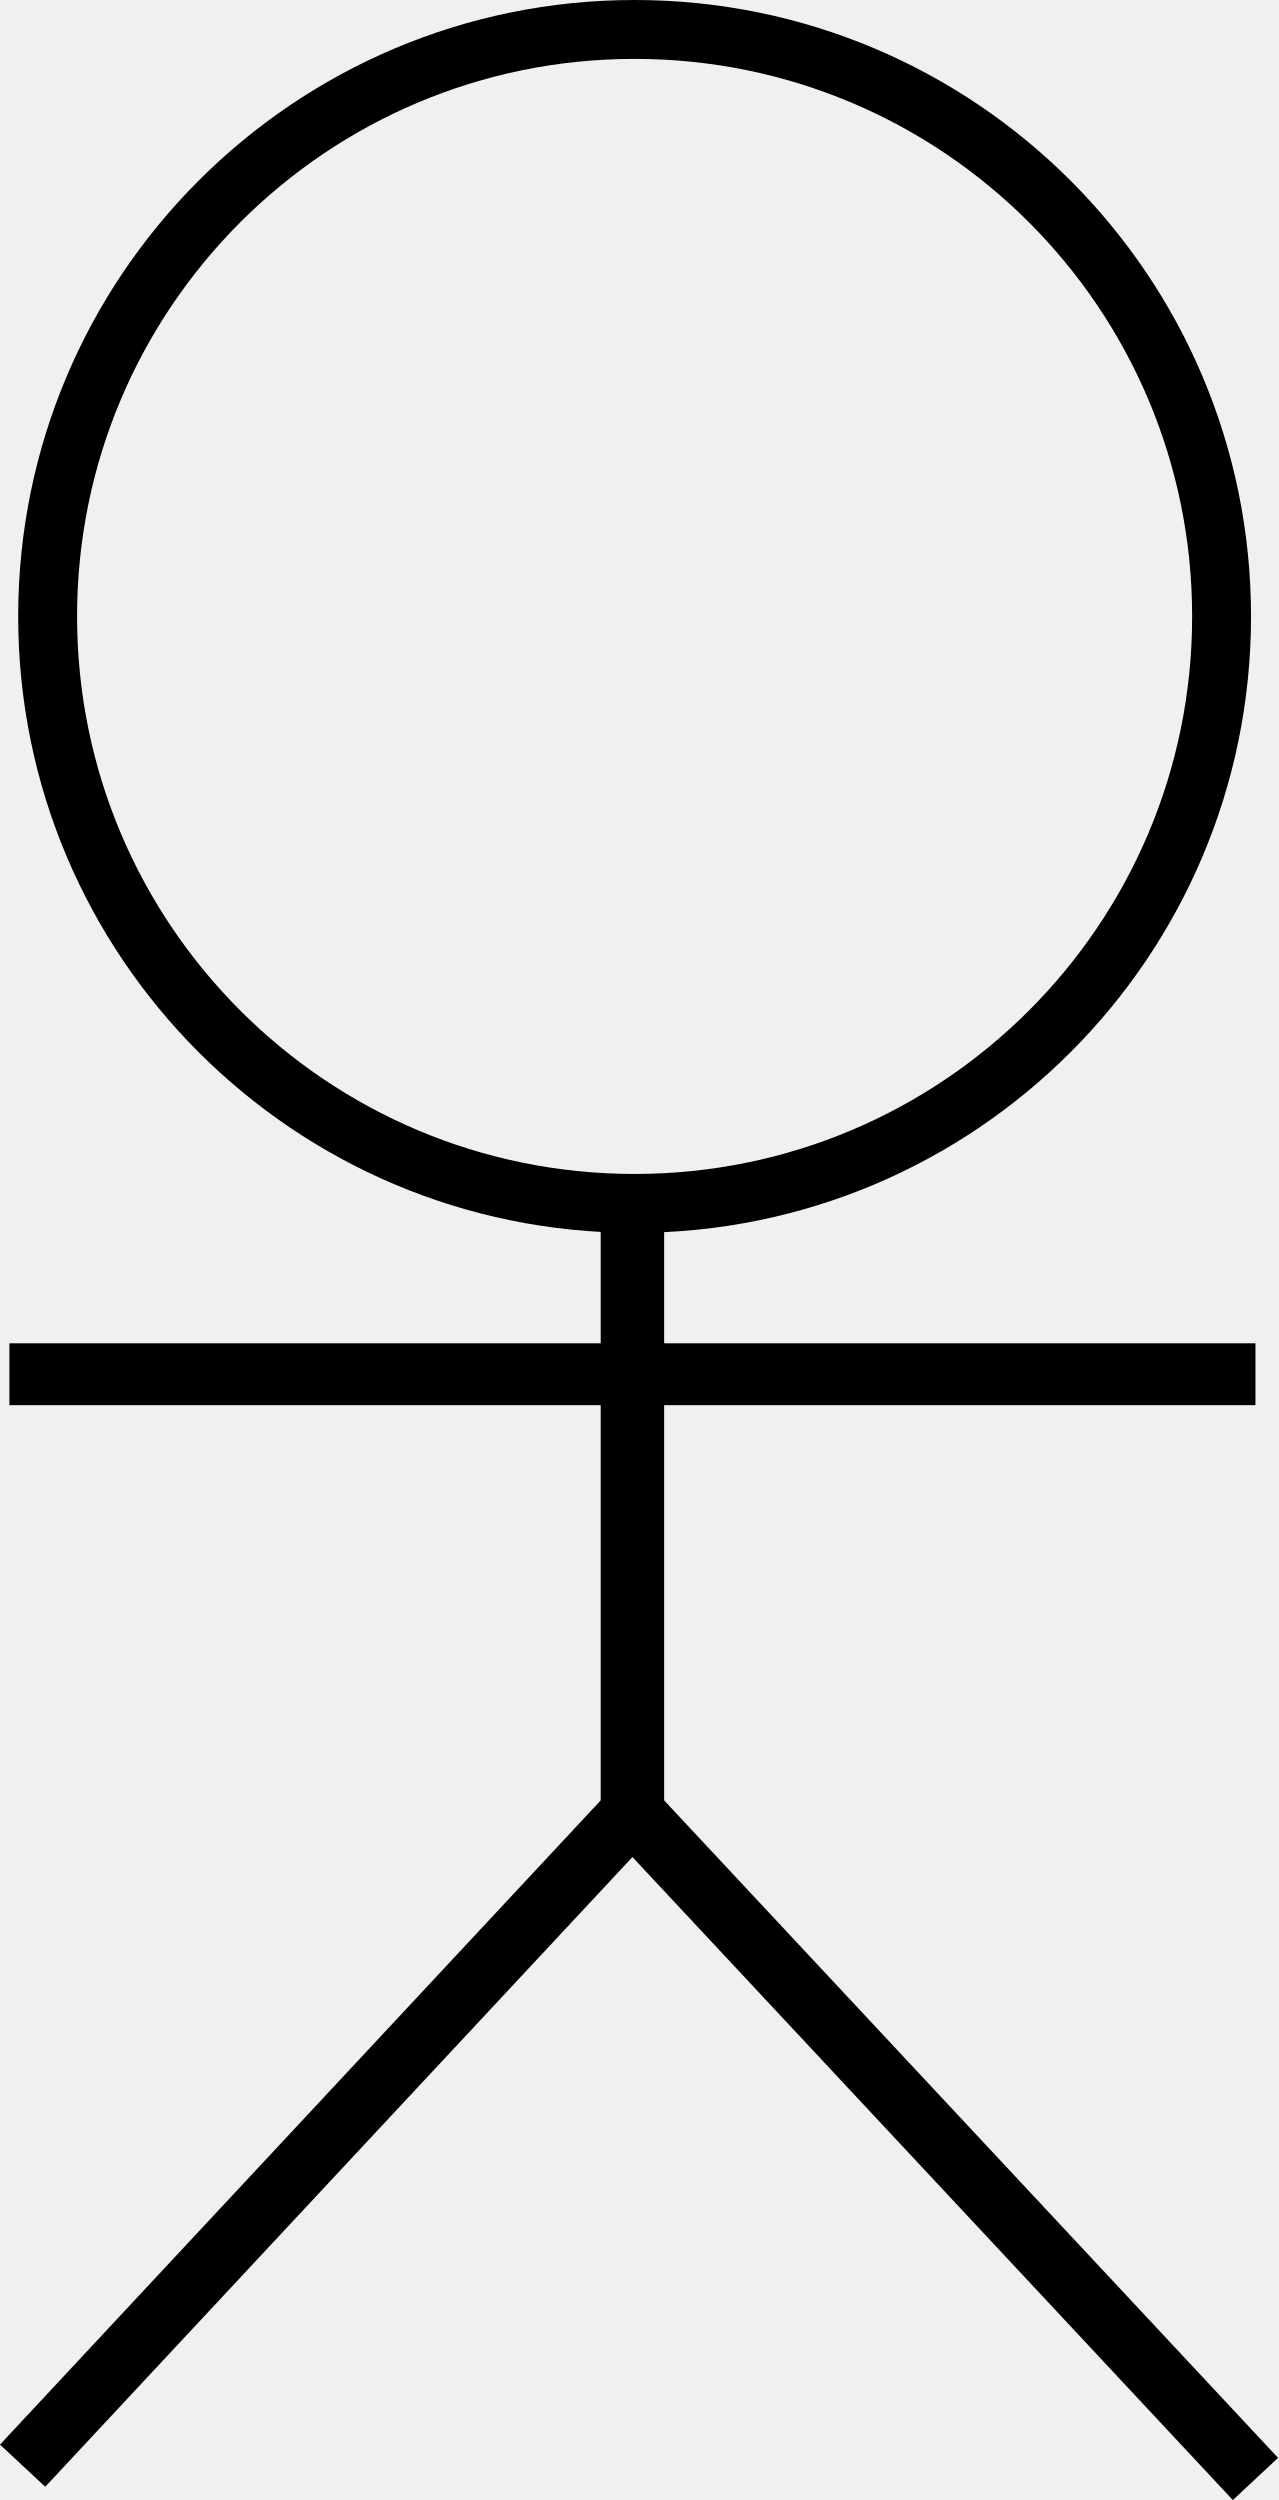
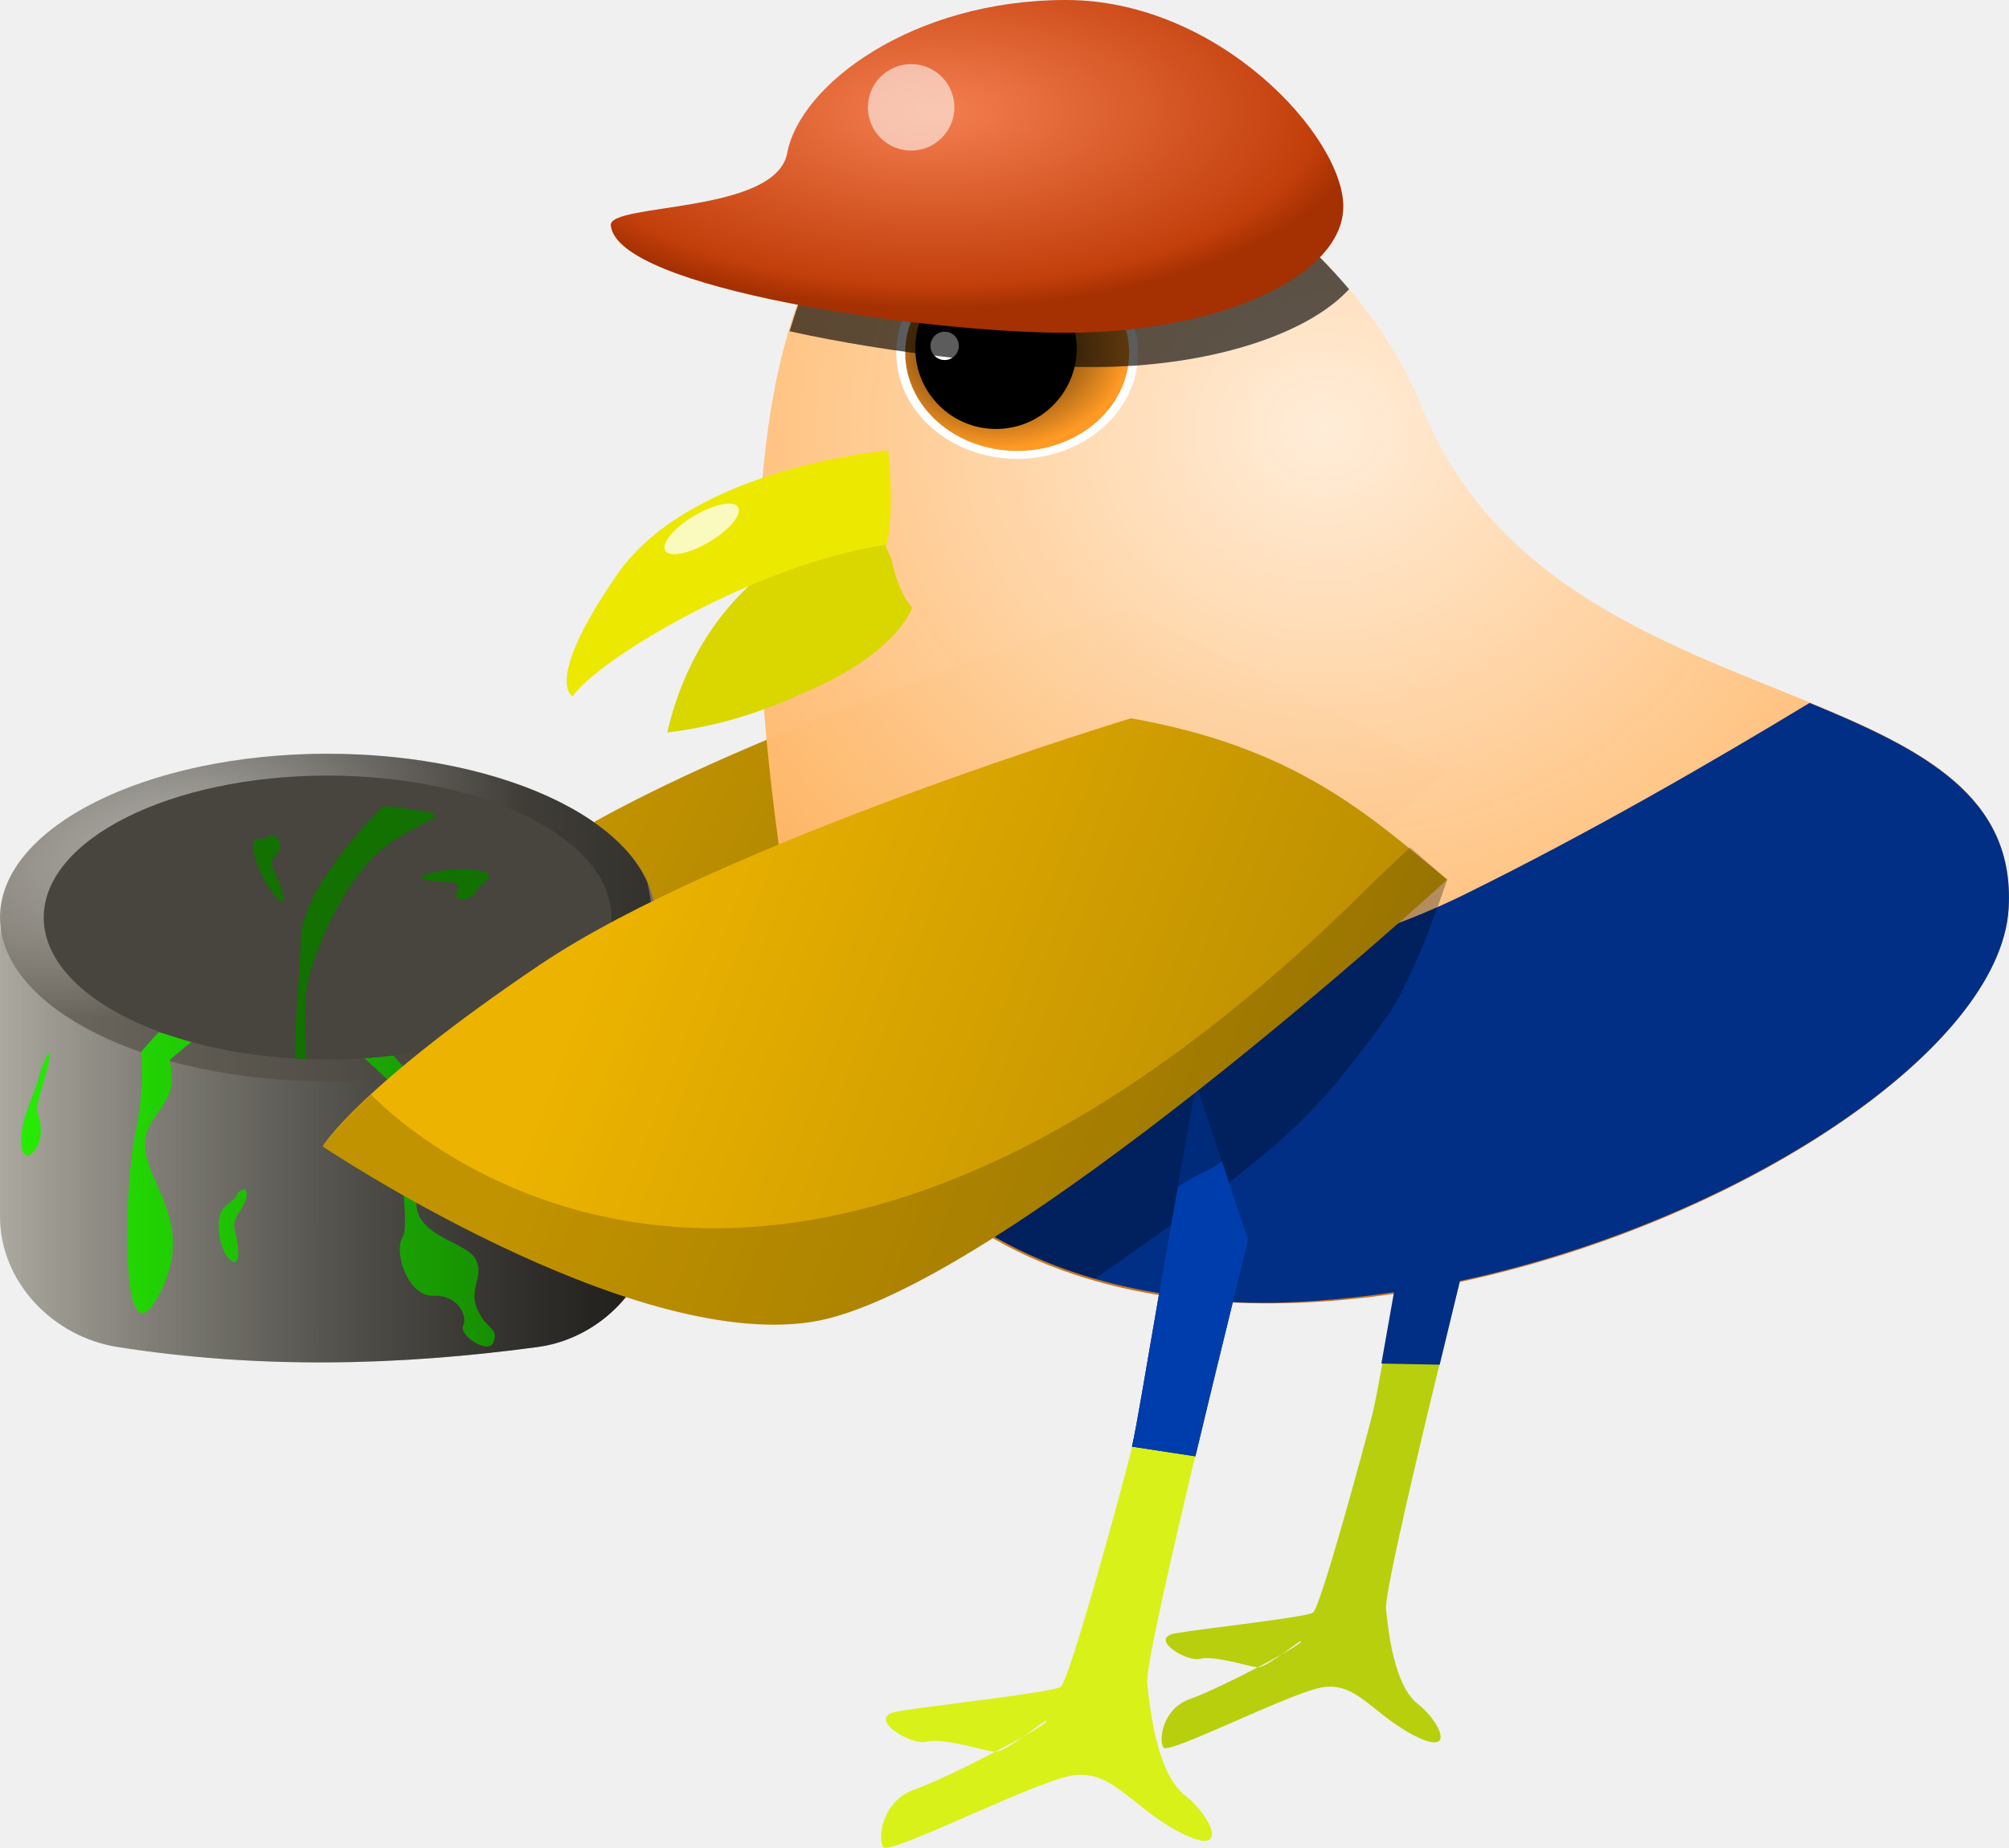
- <svg xmlns="http://www.w3.org/2000/svg" width="19.923" height="38.971" viewBox="0 0 19.923 38.971" version="1.1" id="svg8">
-   <defs id="defs2" />
-   <g id="layer1" transform="translate(-6.15455,-1084.739)">
-     <circle style="opacity:1;fill:none;fill-opacity:1;fill-rule:nonzero;stroke:#000000;stroke-width:0.918;stroke-linecap:butt;stroke-linejoin:miter;stroke-miterlimit:4;stroke-dasharray:none;stroke-dashoffset:0.5;stroke-opacity:1" id="path4744" cx="16.047" cy="1094.348" r="9.15" />
-     <path style="fill:none;fill-rule:evenodd;stroke:#000000;stroke-width:0.989;stroke-linecap:butt;stroke-linejoin:miter;stroke-miterlimit:4;stroke-dasharray:none;stroke-opacity:1" d="m 16.013,1103.561 v 9.419" id="path4748" />
-     <path style="fill:none;fill-rule:evenodd;stroke:#000000;stroke-width:0.964;stroke-linecap:butt;stroke-linejoin:miter;stroke-miterlimit:4;stroke-dasharray:none;stroke-opacity:1" d="M 25.725,1106.161 H 6.301" id="path4750" />
-     <path style="fill:none;fill-rule:evenodd;stroke:#000000;stroke-width:0.964;stroke-linecap:butt;stroke-linejoin:miter;stroke-miterlimit:4;stroke-dasharray:none;stroke-opacity:1" d="m 6.507,1123.175 9.506,-10.194 9.712,10.401" id="path4752" />
+ <svg xmlns="http://www.w3.org/2000/svg" xmlns:xlink="http://www.w3.org/1999/xlink" width="55.429" height="50.989" viewBox="0 0 55.429 50.989" version="1.1" id="svg8">
+   <defs id="defs2">
+     <linearGradient id="linearGradient1023">
+       <stop style="stop-color:#f47e50;stop-opacity:1" offset="0" id="stop1019" />
+       <stop id="stop1027" offset="0.883" style="stop-color:#c23f0b;stop-opacity:1;" />
+       <stop style="stop-color:#a53002;stop-opacity:1" offset="1" id="stop1021" />
+     </linearGradient>
+     <linearGradient id="linearGradient982">
+       <stop style="stop-color:#000000;stop-opacity:0.023" offset="0" id="stop978" />
+       <stop style="stop-color:#000000;stop-opacity:0.551" offset="1" id="stop980" />
+     </linearGradient>
+     <linearGradient id="linearGradient922">
+       <stop style="stop-color:#d5d3cf;stop-opacity:1" offset="0" id="stop918" />
+       <stop style="stop-color:#736e64;stop-opacity:1" offset="1" id="stop920" />
+     </linearGradient>
+     <linearGradient id="linearGradient914">
+       <stop style="stop-color:#afada3;stop-opacity:1" offset="0" id="stop910" />
+       <stop style="stop-color:#413f39;stop-opacity:1" offset="1" id="stop912" />
+     </linearGradient>
+     <linearGradient id="linearGradient906">
+       <stop style="stop-color:#c39401;stop-opacity:1" offset="0" id="stop902" />
+       <stop style="stop-color:#8e6c01;stop-opacity:1" offset="1" id="stop904" />
+     </linearGradient>
+     <linearGradient id="linearGradient898">
+       <stop style="stop-color:#ecb300;stop-opacity:1;" offset="0" id="stop894" />
+       <stop style="stop-color:#b78b01;stop-opacity:1" offset="1" id="stop896" />
+     </linearGradient>
+     <linearGradient id="linearGradient888">
+       <stop style="stop-color:#ffedd9;stop-opacity:1;" offset="0" id="stop884" />
+       <stop id="stop951" offset="0.753" style="stop-color:#ffb15c;stop-opacity:0.976;" />
+       <stop style="stop-color:#a95800;stop-opacity:0.973" offset="1" id="stop886" />
+     </linearGradient>
+     <linearGradient id="linearGradient880">
+       <stop style="stop-color:#1a0e00;stop-opacity:1" offset="0" id="stop876" />
+       <stop style="stop-color:#ff9a24;stop-opacity:1" offset="1" id="stop878" />
+     </linearGradient>
+     <radialGradient xlink:href="#linearGradient880" id="radialGradient882" cx="15.89" cy="1102.015" fx="15.89" fy="1102.015" r="0.971" gradientTransform="matrix(3.748792,0,0,2.791069,-43.56748,-1984.852)" gradientUnits="userSpaceOnUse" />
+     <radialGradient xlink:href="#linearGradient888" id="radialGradient890" cx="20.156" cy="1102.407" fx="20.156" fy="1102.407" r="5.424" gradientTransform="matrix(5.373876,0,0,4.787942,-83.26552,-4185.17)" gradientUnits="userSpaceOnUse" />
+     <linearGradient xlink:href="#linearGradient898" id="linearGradient900" x1="12.905" y1="1106.514" x2="19.559" y2="1109.048" gradientUnits="userSpaceOnUse" gradientTransform="matrix(3.180314,0,0,3.180314,-35.43797,-2413.11)" />
+     <linearGradient xlink:href="#linearGradient906" id="linearGradient908" x1="12.581" y1="1105.64" x2="18.967" y2="1108.442" gradientUnits="userSpaceOnUse" gradientTransform="matrix(3.180314,0,0,3.180314,-35.43797,-2413.11)" />
+     <linearGradient xlink:href="#linearGradient914" id="linearGradient916" x1="7.539" y1="1108.076" x2="13.224" y2="1108.076" gradientUnits="userSpaceOnUse" gradientTransform="matrix(3.180314,0,0,3.219008,-35.43797,-2455.901)" />
+     <radialGradient xlink:href="#linearGradient922" id="radialGradient924" cx="9.386" cy="1105.102" fx="9.386" fy="1105.102" r="2.842" gradientTransform="matrix(3.084407,-0.7751325,0.3996319,1.590215,-476.3076,-645.7502)" gradientUnits="userSpaceOnUse" />
+     <linearGradient xlink:href="#linearGradient982" id="linearGradient984" x1="7.539" y1="1108.22" x2="13.224" y2="1108.22" gradientUnits="userSpaceOnUse" gradientTransform="matrix(3.180314,0,0,3.180314,-35.43797,-2413.11)" />
+     <radialGradient xlink:href="#linearGradient1023" id="radialGradient1025" cx="15.618" cy="1099.216" fx="15.618" fy="1099.216" r="3.177" gradientTransform="matrix(3.777488,0,0,1.716432,-44.65892,-802.3699)" gradientUnits="userSpaceOnUse" />
+   </defs>
+   <g id="layer1" transform="translate(11.46073,-1081.278)">
+     <path id="path868" d="m 19.741,1098.072 c 0,0 -11.312,3.429 -16.322,6.811 -5.01,3.383 -5.979,5.002 -5.979,5.002 0,0 8.404,5.635 13.494,4.843 5.091,-0.792 17.534,-12.207 17.534,-12.207 z" style="fill:url(#linearGradient908);fill-opacity:1;fill-rule:evenodd;stroke:none;stroke-width:2.327px;stroke-linecap:butt;stroke-linejoin:miter;stroke-opacity:1" />
+     <path id="path852" d="m 29.129,1115.375 c 0,0 -2.416,9.63 -2.349,10.301 0.067,0.672 0.235,2.114 0.872,2.617 0.638,0.503 1.074,1.477 -0.101,0.873 -1.174,-0.604 -1.611,-1.543 -2.617,-1.309 -1.007,0.235 -4.161,1.845 -4.295,1.644 -0.134,-0.2 -0.034,-1.074 0.738,-1.342 0.772,-0.27 2.953,-1.409 3.054,-1.577 0.101,-0.165 -0.94,0.738 -1.208,0.705 -0.268,-0.035 -1.208,-0.336 -1.577,-0.235 -0.369,0.099 -1.443,-0.571 -0.671,-0.705 0.772,-0.134 3.59,-0.437 3.792,-0.571 0.201,-0.134 1.409,-4.563 1.644,-5.503 0.235,-0.94 1.51,-8.523 1.51,-8.523 z" style="display:inline;fill:#b8cf0d;fill-opacity:1;fill-rule:evenodd;stroke:none;stroke-width:0.066px;stroke-linecap:butt;stroke-linejoin:miter;stroke-opacity:1" />
+     <path style="fill:url(#radialGradient890);fill-opacity:1;fill-rule:evenodd;stroke:none;stroke-width:1.606px;stroke-linecap:butt;stroke-linejoin:miter;stroke-opacity:1" d="m 43.958,1106.346 c -0.469,8.002 -30.403,19.711 -33.609,0.361 -5.155,-31.11 13.82,-23.177 17.431,-14.175 3.595,8.964 16.582,6.917 16.178,13.813 z" id="path817" />
+     <path id="path821" d="m 13.707,1098.046 c 0,0 -0.389,1.182 -2.689,2.215 -0.815,0.366 -2.137,0.996 -4.07,1.23 1.216,-5.199 5.869,-6.009 5.91,-5.787 0,0 -1.373,-2.659 0.271,0.991 0.22,1.028 0.579,1.351 0.579,1.351 z" style="fill:#d9d600;fill-opacity:1;fill-rule:evenodd;stroke:none;stroke-width:2.463px;stroke-linecap:butt;stroke-linejoin:miter;stroke-opacity:1" />
+     <path style="fill:#ece800;fill-opacity:1;fill-rule:evenodd;stroke:none;stroke-width:2.463px;stroke-linecap:butt;stroke-linejoin:miter;stroke-opacity:1" d="m 13.045,1093.708 c 0,0 -5.425,0.454 -7.478,3.423 -2.053,2.969 -1.228,3.365 -1.228,3.365 0.659,-0.989 5.015,-3.645 8.669,-4.19 0.22,-1.113 0.037,-2.598 0.037,-2.598 z" id="path819" />
+     <ellipse style="opacity:1;fill:#ffffff;fill-opacity:1;fill-rule:nonzero;stroke:none;stroke-width:2.491;stroke-linecap:butt;stroke-linejoin:bevel;stroke-miterlimit:4;stroke-dasharray:none;stroke-dashoffset:0.5;stroke-opacity:1" id="path827" cx="16.603" cy="1091.011" rx="3.336" ry="2.928" />
+     <ellipse ry="2.711" rx="3.089" cy="1091.011" cx="16.603" id="ellipse829" style="opacity:1;fill:url(#radialGradient882);fill-opacity:1;fill-rule:nonzero;stroke:none;stroke-width:2.306;stroke-linecap:butt;stroke-linejoin:bevel;stroke-miterlimit:4;stroke-dasharray:none;stroke-dashoffset:0.5;stroke-opacity:1" />
+     <circle style="opacity:1;fill:#000000;fill-opacity:1;fill-rule:nonzero;stroke:none;stroke-width:2.09;stroke-linecap:butt;stroke-linejoin:bevel;stroke-miterlimit:4;stroke-dasharray:none;stroke-dashoffset:0.5;stroke-opacity:1" id="path835" cx="16.02" cy="1090.888" r="2.227" />
+     <circle r="0.391" cy="1090.822" cx="14.603" id="circle864" style="opacity:1;fill:#ffffff;fill-opacity:1;fill-rule:nonzero;stroke:none;stroke-width:0.367;stroke-linecap:butt;stroke-linejoin:bevel;stroke-miterlimit:4;stroke-dasharray:none;stroke-dashoffset:0.5;stroke-opacity:1" />
+     <path style="opacity:1;fill:#000000;fill-opacity:0.64;fill-rule:nonzero;stroke:none;stroke-width:1.025;stroke-linecap:butt;stroke-linejoin:bevel;stroke-miterlimit:4;stroke-dasharray:none;stroke-dashoffset:0.5;stroke-opacity:1" d="m 17.523,1084.512 c -3.03,-0.255 -5.843,1.325 -7.199,5.907 2.778,0.616 6.264,0.988 8.367,0.988 3.186,0 5.916,-0.889 7.069,-2.149 -2.136,-2.531 -5.28,-4.497 -8.237,-4.746 z" id="path1014" />
+     <path style="opacity:1;fill:url(#radialGradient1025);fill-opacity:1;fill-rule:nonzero;stroke:none;stroke-width:1.025;stroke-linecap:butt;stroke-linejoin:bevel;stroke-miterlimit:4;stroke-dasharray:none;stroke-dashoffset:0.5;stroke-opacity:1" d="m 25.601,1086.977 c 1.18e-4,1.924 -3.427,3.484 -7.654,3.484 -3.841,0 -12.4,-1.208 -12.555,-2.966 -0.055,-0.625 4.55,-0.305 4.866,-1.992 0.355,-1.892 3.462,-4.225 7.69,-4.225 4.227,0 7.654,3.774 7.654,5.699 z" id="path825" />
+     <path style="display:inline;fill:#d8f119;fill-opacity:1;fill-rule:evenodd;stroke:none;stroke-width:0.079px;stroke-linecap:butt;stroke-linejoin:miter;stroke-opacity:1" d="m 22.977,1115.488 c 0,0 -2.866,11.424 -2.786,12.22 0.08,0.797 0.279,2.508 1.035,3.105 0.756,0.597 1.274,1.751 -0.119,1.035 -1.393,-0.717 -1.911,-1.831 -3.105,-1.552 -1.194,0.28 -4.936,2.189 -5.095,1.95 -0.159,-0.238 -0.04,-1.274 0.876,-1.592 0.915,-0.32 3.503,-1.672 3.622,-1.871 0.119,-0.197 -1.114,0.876 -1.433,0.836 -0.318,-0.041 -1.433,-0.398 -1.871,-0.28 -0.438,0.118 -1.712,-0.677 -0.796,-0.836 0.915,-0.159 4.259,-0.518 4.498,-0.677 0.239,-0.159 1.672,-5.413 1.95,-6.527 0.279,-1.115 1.791,-10.11 1.791,-10.11 z" id="path5079" />
+     <path style="fill:#002f85;fill-opacity:1;fill-rule:evenodd;stroke:none;stroke-width:3.18px;stroke-linecap:butt;stroke-linejoin:miter;stroke-opacity:1" d="m 38.468,1100.674 c -2.604,1.575 -5.986,3.546 -9.56,5.305 -6.261,3.081 -17.392,3.826 -17.392,3.826 l 2.18,3.864 c 1.827,1.823 4.2,2.866 6.826,3.292 -0.349,2 -0.627,3.71 -0.752,4.236 l 1.752,0.267 c 0.388,-1.612 0.81,-3.367 1.031,-4.255 1.452,0.068 2.948,-0.055 4.447,-0.273 -0.16,0.915 -0.237,1.335 -0.348,1.969 l 1.609,0.031 c 0.197,-0.802 0.451,-1.878 0.559,-2.311 7.704,-1.645 14.91,-6.388 15.138,-10.28 0.181,-3.084 -2.353,-4.38 -5.491,-5.671 z" id="path997" />
+     <path style="opacity:1;fill:url(#linearGradient916);fill-opacity:1;fill-rule:nonzero;stroke:none;stroke-width:4.348;stroke-linecap:butt;stroke-linejoin:bevel;stroke-miterlimit:4;stroke-dasharray:none;stroke-dashoffset:0.5;stroke-opacity:1" d="M -8.22,1103.883 H 3.377 c 1.795,0 3.24,1.463 3.24,3.28 v 7.682 c 0,1.817 -1.461,3.362 -3.24,3.603 -3.874,0.525 -7.724,0.608 -11.597,0 -1.773,-0.28 -3.24,-1.786 -3.24,-3.603 v -7.682 c 0,-1.817 1.445,-3.28 3.24,-3.28 z" id="rect872" />
+     <ellipse style="opacity:1;fill:url(#radialGradient924);fill-opacity:1;fill-rule:nonzero;stroke:none;stroke-width:4.322;stroke-linecap:butt;stroke-linejoin:bevel;stroke-miterlimit:4;stroke-dasharray:none;stroke-dashoffset:0.5;stroke-opacity:1" id="path870" cx="-2.422" cy="1106.596" rx="9.039" ry="4.52" />
+     <path style="fill:#28f604;fill-opacity:1;fill-rule:evenodd;stroke:none;stroke-width:3.18px;stroke-linecap:butt;stroke-linejoin:miter;stroke-opacity:1" d="m -0.615,1110.401 a 7.832,3.916 0 0 1 -0.795,0.074 l 0.652,0.603 c 0,0 0.673,3.902 0.41,4.323 -0.264,0.422 0.136,1.651 0.839,1.634 0.703,-0.032 0.949,0.563 0.826,0.826 -0.123,0.264 0.704,0.828 0.845,0.441 0.141,-0.387 -0.214,-0.333 -0.46,-0.913 -0.246,-0.58 0.248,-0.936 -0.068,-1.41 -0.316,-0.474 -1.841,-0.627 -1.578,-1.752 0.264,-1.124 -0.037,-3.131 -0.037,-3.131 z" id="path971" />
+     <path style="fill:#25f800;fill-opacity:0.973;fill-rule:evenodd;stroke:none;stroke-width:2.893px;stroke-linecap:butt;stroke-linejoin:miter;stroke-opacity:1" d="m -7.08,1109.766 c 0,0 -0.21,0.2 -0.484,0.539 0.044,0.625 0.024,1.34 -0.166,2.252 -0.316,1.512 -0.457,6.686 0.703,4.361 1.16,-2.325 -1.124,-3.401 -0.211,-4.738 0.483,-0.707 0.602,-0.828 0.465,-1.655 0.376,-0.338 0.642,-0.525 0.642,-0.525 z" id="path954" />
+     <path style="fill:#25f800;fill-opacity:0.973;fill-rule:evenodd;stroke:none;stroke-width:3.18px;stroke-linecap:butt;stroke-linejoin:miter;stroke-opacity:1" d="m -4.902,1114.19 c -0.091,0.324 -0.51,0.264 -0.527,0.861 -0.018,0.597 0.264,1.054 0.439,1.054 0.176,0 0.088,-0.615 0,-0.913 -0.088,-0.299 0.299,-0.598 0.334,-0.914 0.035,-0.315 -0.175,-0.14 -0.246,-0.089 -3.47e-4,3e-4 1.154e-4,9e-4 6e-7,0 z" id="path956" />
+     <path id="path958" d="m -10.348,1110.84 c -0.091,0.493 -0.51,1.208 -0.527,1.837 -0.018,0.63 0.264,0.566 0.439,0.242 0.176,-0.325 0.088,-0.777 0,-0.913 -0.088,-0.137 0.299,-1.151 0.334,-1.532 0.035,-0.38 -0.175,0.184 -0.246,0.367 -3.47e-4,9e-4 1.16e-4,6e-4 1e-6,0 z" style="fill:#25f800;fill-opacity:0.973;fill-rule:evenodd;stroke:none;stroke-width:3.18px;stroke-linecap:butt;stroke-linejoin:miter;stroke-opacity:1" />
+     <path style="opacity:1;fill:url(#linearGradient984);fill-opacity:1;fill-rule:nonzero;stroke:none;stroke-width:4.348;stroke-linecap:butt;stroke-linejoin:bevel;stroke-miterlimit:4;stroke-dasharray:none;stroke-dashoffset:0.5;stroke-opacity:1" d="m -2.423,1102.078 a 9.039,4.52 0 0 0 -8.814,3.541 c -0.11,0.496 -0.175,0.944 -0.193,1.317 a 9.039,4.52 0 0 0 0.006,0.037 c -0.004,0.067 -0.037,0.124 -0.037,0.193 v 7.678 c 0,1.817 1.469,3.323 3.242,3.603 3.874,0.608 7.723,0.525 11.597,0 0.445,-0.06 0.868,-0.203 1.255,-0.41 1.162,-0.621 1.981,-1.83 1.981,-3.193 v -7.678 c 0,-0.066 -0.033,-0.121 -0.037,-0.186 a 9.039,4.52 0 0 0 0.006,-0.043 c -0.018,-0.373 -0.076,-0.821 -0.186,-1.317 a 9.039,4.52 0 0 0 -8.82,-3.541 z" id="path976" />
+     <ellipse ry="3.916" rx="7.832" cy="1106.596" cx="-2.422" id="ellipse874" style="opacity:1;fill:#47453e;fill-opacity:1;fill-rule:nonzero;stroke:none;stroke-width:3.745;stroke-linecap:butt;stroke-linejoin:bevel;stroke-miterlimit:4;stroke-dasharray:none;stroke-dashoffset:0.5;stroke-opacity:1" />
+     <path style="fill:#117200;fill-opacity:0.973;fill-rule:evenodd;stroke:none;stroke-width:3.18px;stroke-linecap:butt;stroke-linejoin:miter;stroke-opacity:1" d="m -0.895,1103.525 c 0,0 -2.232,2.178 -2.267,3.671 -0.024,1.031 -0.182,2.347 -0.162,3.292 a 7.832,3.916 0 0 0 0.311,0.012 c -0.024,-0.769 -0.063,-1.745 0.062,-2.199 0.246,-0.896 0.789,-2.297 1.721,-3.298 0.931,-1.002 2.392,-1.177 1.478,-1.335 -0.914,-0.159 -1.143,-0.143 -1.143,-0.143 z" id="path966" />
+     <path style="display:inline;fill:#003dac;fill-opacity:1;fill-rule:evenodd;stroke:none;stroke-width:0.079px;stroke-linecap:butt;stroke-linejoin:miter;stroke-opacity:1" d="m 21.541,1111.19 c 0,0 -0.544,3.047 -1.019,5.771 -0.349,2 -0.627,3.71 -0.752,4.236 l 1.745,0.267 c 0.436,-1.827 0.605,-2.497 0.888,-3.64 0.04,-0.162 0.117,-0.487 0.149,-0.615 0.107,-0.429 0.422,-1.721 0.422,-1.721 z" id="path1009" />
+     <path style="fill:#000000;fill-opacity:0.29;fill-rule:evenodd;stroke:none;stroke-width:2.327px;stroke-linecap:butt;stroke-linejoin:miter;stroke-opacity:1" d="m 21.094,1103.208 c 0,0 -5.589,1.729 -10.653,3.913 1.036,5.424 4.254,8.275 8.299,9.441 0.877,-0.6 1.464,-1.024 2.112,-1.484 0.291,-1.702 0.689,-3.889 0.689,-3.889 l 0.907,2.715 c 2.032,-1.555 2.863,-2.517 4.311,-4.503 0.827,-1.135 1.708,-3.851 1.708,-3.851 l -2.242,0.273 z" id="path926" />
+     <path style="display:inline;fill:#000000;fill-opacity:0.29;fill-rule:evenodd;stroke:none;stroke-width:0.079px;stroke-linecap:butt;stroke-linejoin:miter;stroke-opacity:1" d="m 21.541,1111.19 c 0,0 -0.212,1.143 -0.503,2.845 0.583,-0.414 0.783,-0.377 1.224,-0.714 z" id="path941" />
+     <path style="fill:url(#linearGradient900);fill-opacity:1;fill-rule:evenodd;stroke:none;stroke-width:2.327px;stroke-linecap:butt;stroke-linejoin:miter;stroke-opacity:1" d="m 19.741,1101.099 c 0,0 -11.312,3.429 -16.322,6.811 -5.01,3.383 -5.979,5.002 -5.979,5.002 0,0 8.404,5.635 13.494,4.843 5.091,-0.792 17.534,-12.207 17.534,-12.207 -2.172,-1.782 -4.157,-3.64 -8.727,-4.45 z" id="path866" />
+     <ellipse style="opacity:1;fill:#ffffff;fill-opacity:0.743;fill-rule:nonzero;stroke:none;stroke-width:2.544;stroke-linecap:butt;stroke-linejoin:bevel;stroke-miterlimit:4;stroke-dasharray:none;stroke-dashoffset:0.5;stroke-opacity:1" id="path892" cx="-554.806" cy="945.087" rx="1.171" ry="0.417" transform="rotate(-30.8277)" />
+     <path style="fill:#000000;fill-opacity:0.182;fill-rule:evenodd;stroke:none;stroke-width:3.18px;stroke-linecap:butt;stroke-linejoin:miter;stroke-opacity:1" d="m 27.449,1104.656 c -0.343,0.32 -0.861,0.808 -1.224,1.168 -16.936,16.807 -27.254,5.862 -27.443,5.659 -1.01,0.937 -1.342,1.429 -1.342,1.429 0,0 8.401,5.637 13.491,4.845 5.091,-0.792 17.535,-12.206 17.535,-12.206 z" id="path936" />
+     <path style="fill:#117200;fill-opacity:0.973;fill-rule:evenodd;stroke:none;stroke-width:3.18px;stroke-linecap:butt;stroke-linejoin:miter;stroke-opacity:1" d="m -4.041,1104.317 c -0.034,0.255 -0.538,-0.127 -0.424,0.456 0.114,0.584 0.547,1.256 0.754,1.393 0.207,0.137 -0.036,-0.547 -0.206,-0.913 -0.171,-0.367 0.215,-0.368 0.185,-0.657 -0.03,-0.289 -0.236,-0.274 -0.308,-0.277 -3.498e-4,0 3.307e-4,10e-4 2.862e-4,0 z" id="path960" />
+     <path id="path962" d="m 1.682,1105.912 c -0.11,-0.14 0.671,-0.431 0.207,-0.579 -0.466,-0.146 -1.336,-0.044 -1.644,0.083 -0.308,0.127 0.356,0.203 0.757,0.207 0.405,0 -0.026,0.353 0.174,0.45 0.2,0.099 0.421,-0.095 0.502,-0.159 3.912e-4,-3e-4 -10e-4,0 -0.001,-3e-4 z" style="fill:#117200;fill-opacity:0.973;fill-rule:evenodd;stroke:none;stroke-width:3.18px;stroke-linecap:butt;stroke-linejoin:miter;stroke-opacity:1" />
+     <circle style="opacity:1;fill:#ffffff;fill-opacity:0.565;fill-rule:nonzero;stroke:none;stroke-width:3.053;stroke-linecap:butt;stroke-linejoin:bevel;stroke-miterlimit:4;stroke-dasharray:none;stroke-dashoffset:0.5;stroke-opacity:1" id="path1029" cx="13.678" cy="1084.24" r="1.193" />
  </g>
</svg>
